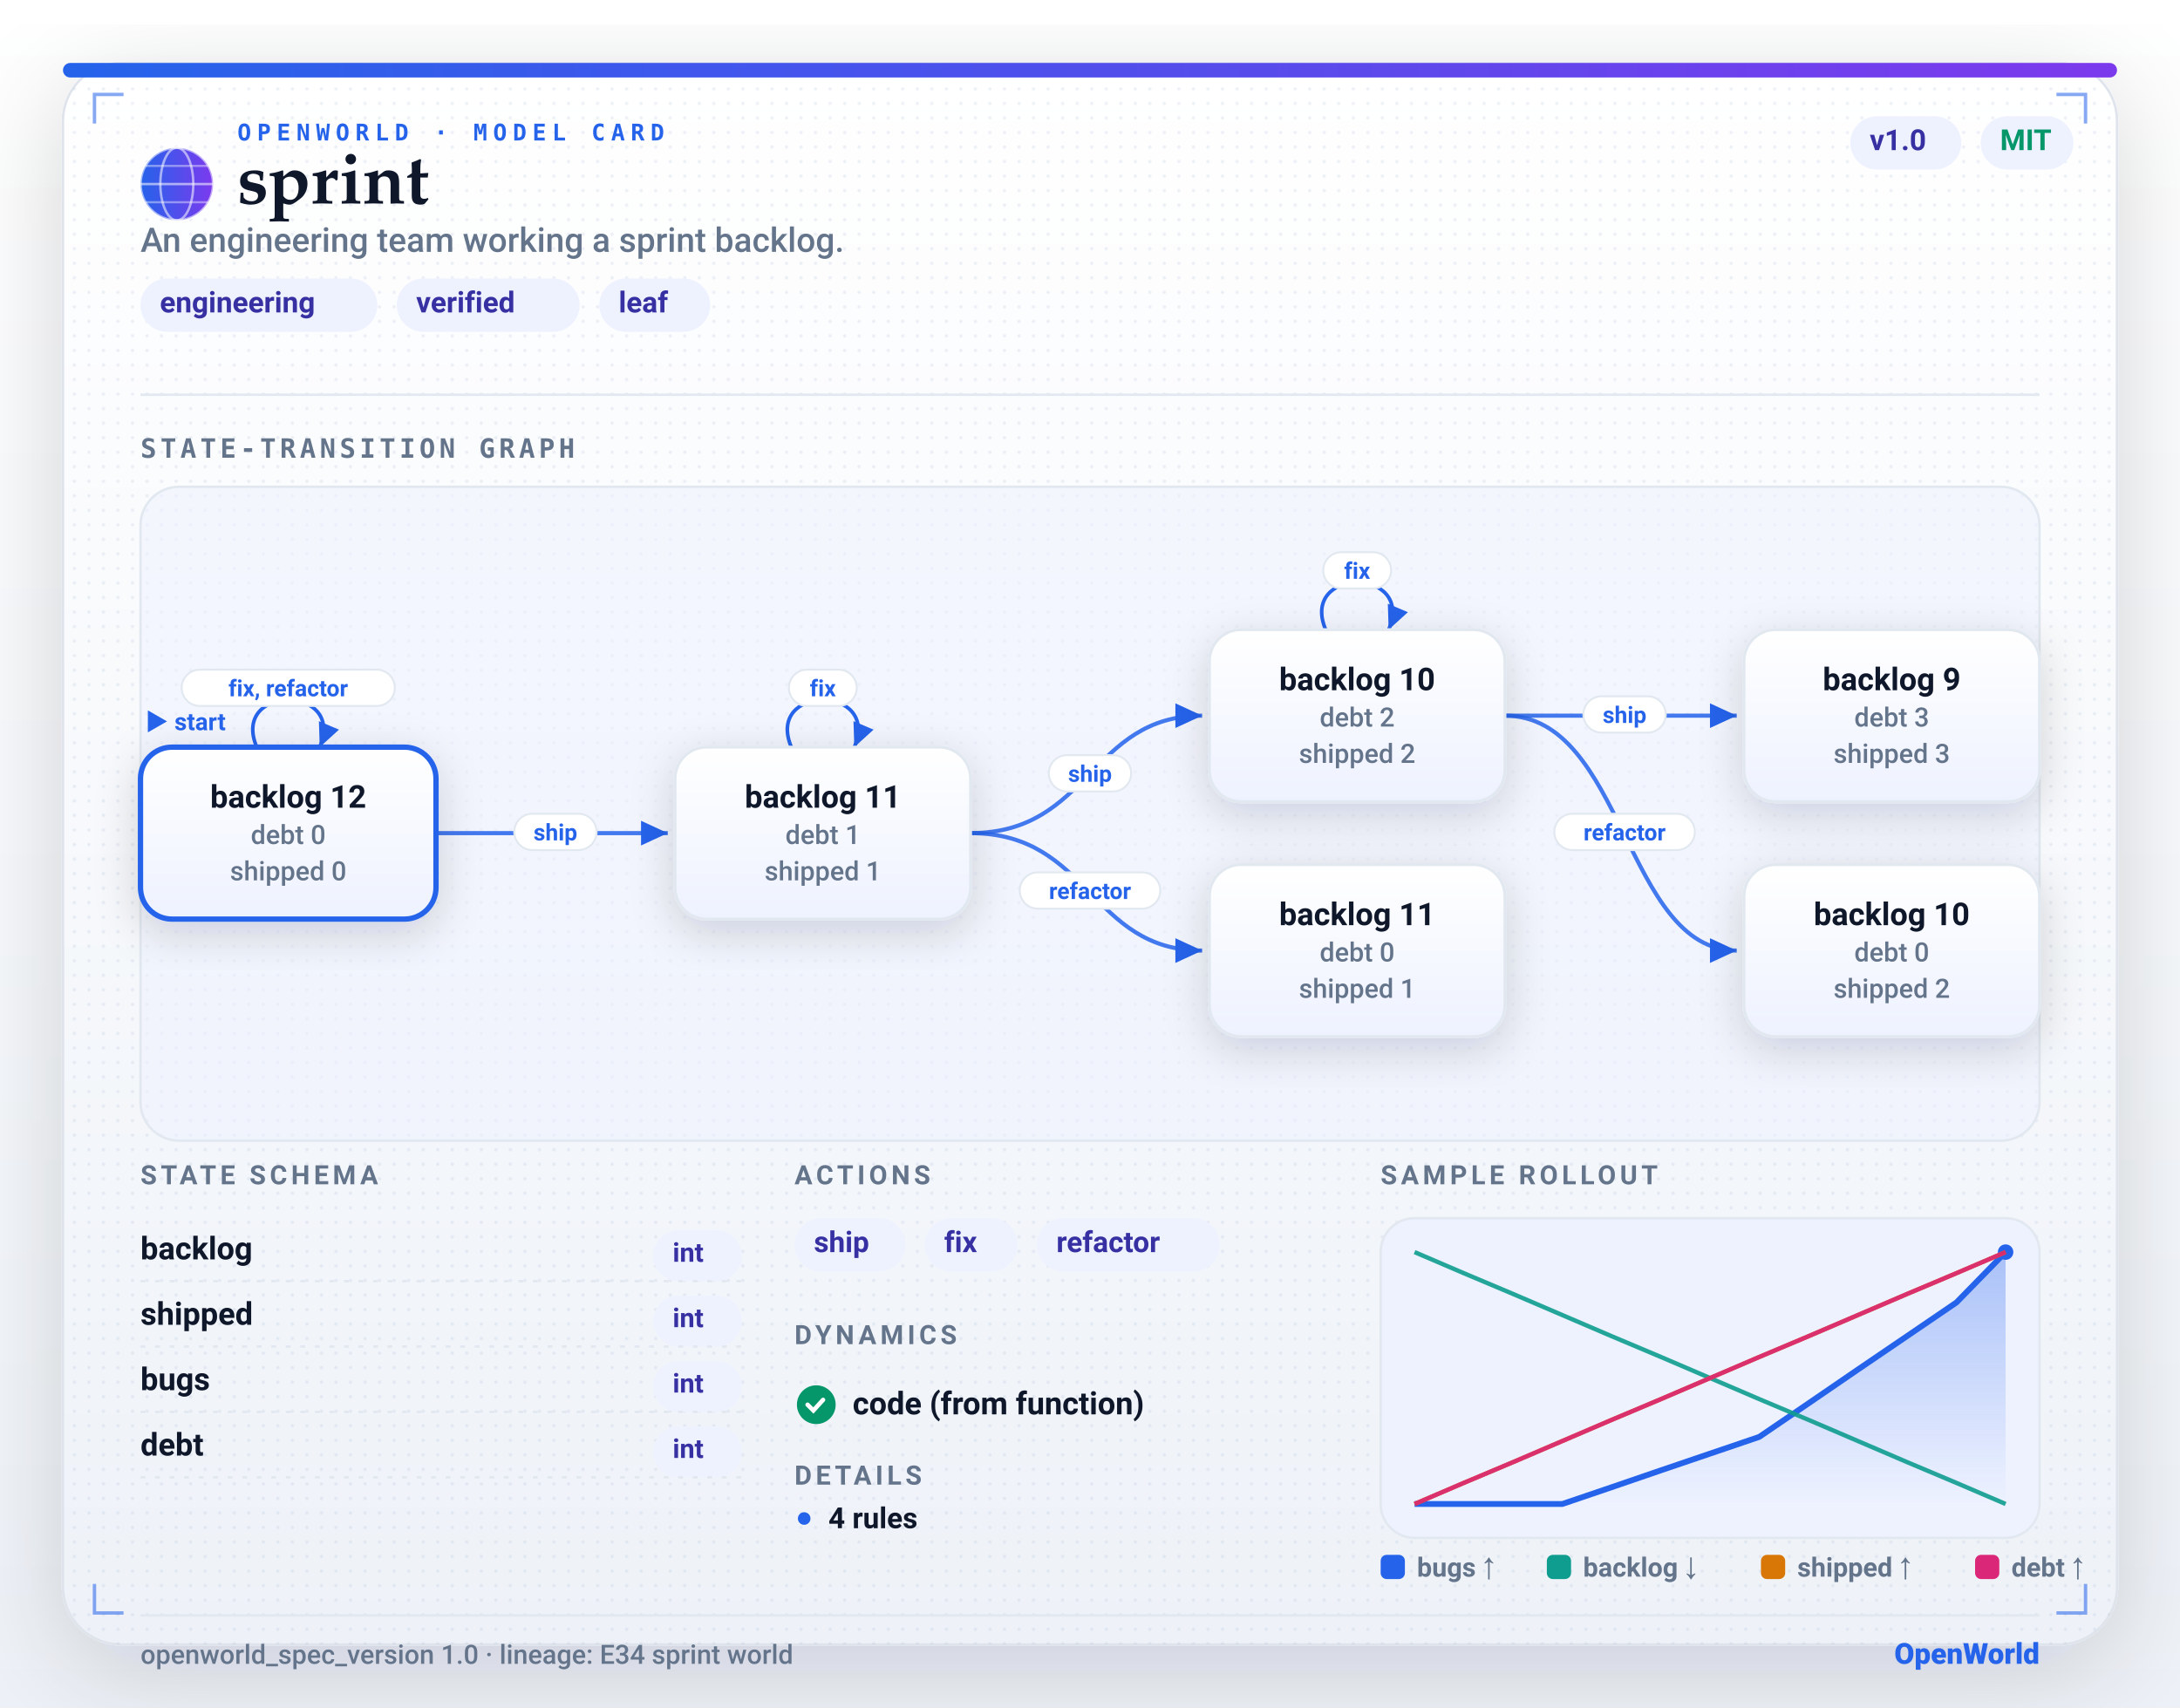
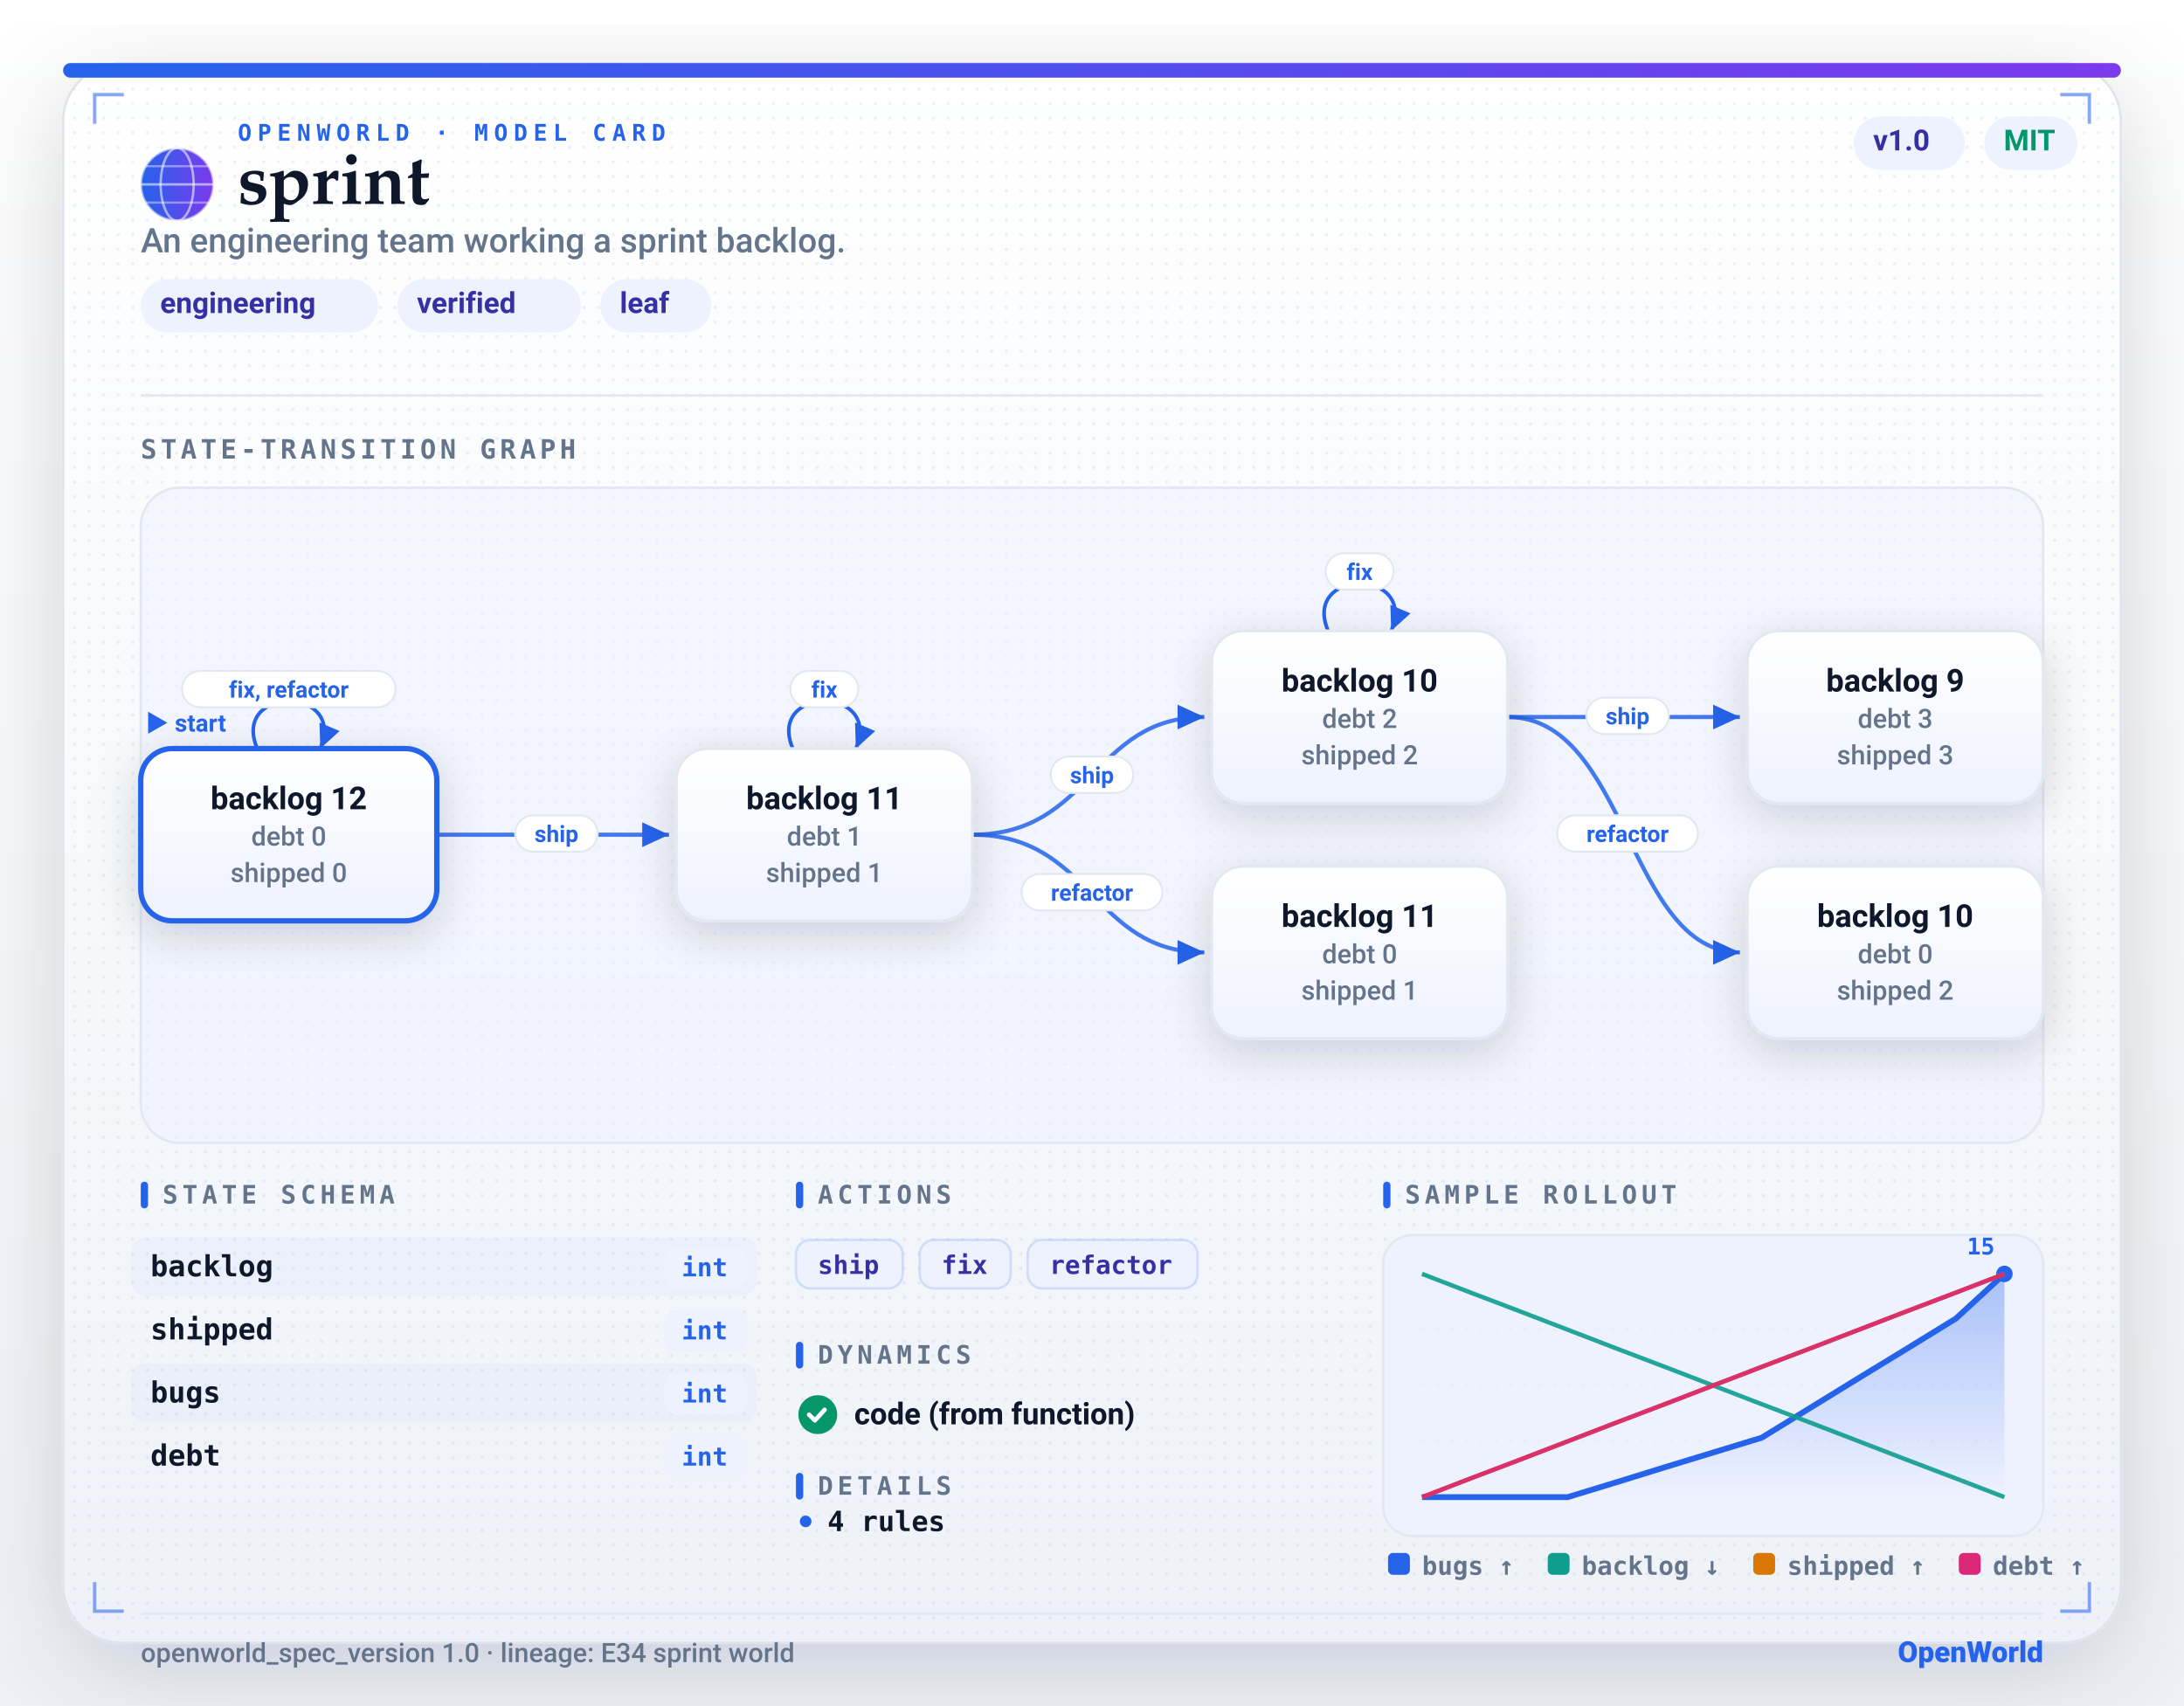
- <svg xmlns="http://www.w3.org/2000/svg" viewBox="0 0 900 705" width="900" height="705" font-family="-apple-system,BlinkMacSystemFont,Segoe UI,Roboto,Helvetica,Arial,sans-serif">
+ <svg xmlns="http://www.w3.org/2000/svg" viewBox="0 0 900 703" width="900" height="703" font-family="-apple-system,BlinkMacSystemFont,Segoe UI,Roboto,Helvetica,Arial,sans-serif">
  <defs>
    <linearGradient id="gbg" x1="0" y1="0" x2="0" y2="1">
      <stop offset="0" stop-color="#ffffff" />
      <stop offset="1" stop-color="#eef2f8" />
    </linearGradient>
    <linearGradient id="gnode" x1="0" y1="0" x2="0" y2="1">
      <stop offset="0" stop-color="#ffffff" />
      <stop offset="1" stop-color="#eef2ff" />
    </linearGradient>
    <linearGradient id="gacc" x1="0" y1="0" x2="1" y2="0">
      <stop offset="0" stop-color="#2563eb" />
      <stop offset="1" stop-color="#7c3aed" />
    </linearGradient>
    <linearGradient id="garea" x1="0" y1="0" x2="0" y2="1">
      <stop offset="0" stop-color="#2563eb" stop-opacity="0.34" />
      <stop offset="1" stop-color="#2563eb" stop-opacity="0" />
    </linearGradient>
    <filter id="sh" x="-30%" y="-30%" width="160%" height="160%">
      <feDropShadow dx="0" dy="5" stdDeviation="9" flood-color="#0f172a" flood-opacity="0.16" />
    </filter>
    <filter id="shsoft" x="-40%" y="-40%" width="180%" height="180%">
      <feDropShadow dx="0" dy="10" stdDeviation="22" flood-color="#0f172a" flood-opacity="0.16" />
    </filter>
    <marker id="arr" markerWidth="9" markerHeight="9" refX="6.5" refY="3" orient="auto">
      <path d="M0,0 L6.5,3 L0,6 Z" fill="#2563eb" />
    </marker>
    <marker id="arrUp" markerWidth="9" markerHeight="9" refX="3" refY="6.2" orient="auto">
      <path d="M0,6.2 L3,0 L6,6.2 Z" fill="#7c3aed" />
    </marker>
    <pattern id="grid" width="24" height="24" patternUnits="userSpaceOnUse">
      <path d="M24 0 H0 V24" fill="none" stroke="#9fb3d1" stroke-width="0.6" opacity="0.35" />
    </pattern>
    <pattern id="gridFine" width="6" height="6" patternUnits="userSpaceOnUse">
      <circle cx="0.7" cy="0.7" r="0.7" fill="#9fb3d1" opacity="0.18" />
    </pattern>
    <filter id="glow" x="-60%" y="-60%" width="220%" height="220%">
      <feGaussianBlur stdDeviation="2.4" result="b" />
      <feMerge>
        <feMergeNode in="b" />
        <feMergeNode in="SourceGraphic" />
      </feMerge>
    </filter>
  </defs>
-   <rect x="0" y="0" width="900" height="705" fill="url(#gbg)" />
+   <rect x="0" y="0" width="900" height="703" fill="url(#gbg)" />
  <g filter="url(#shsoft)">
-     <rect x="26" y="26" width="848" height="653" rx="24" fill="url(#gbg)" stroke="#dfe4ec" stroke-width="1" />
+     <rect x="26" y="26" width="848" height="651" rx="24" fill="url(#gbg)" stroke="#dfe4ec" stroke-width="1" />
  </g>
  <clipPath id="pc">
-     <rect x="26" y="26" width="848" height="653" rx="24" />
+     <rect x="26" y="26" width="848" height="651" rx="24" />
  </clipPath>
-   <rect x="26" y="26" width="848" height="653" fill="url(#gridFine)" clip-path="url(#pc)" />
+   <rect x="26" y="26" width="848" height="651" fill="url(#gridFine)" clip-path="url(#pc)" />
  <rect x="26" y="26" width="848" height="6" rx="3" fill="url(#gacc)" />
  <path d="M 39 51 L 39 39 L 51 39" fill="none" stroke="#2563eb" stroke-width="1.4" opacity="0.55" />
  <path d="M 861 51 L 861 39 L 849 39" fill="none" stroke="#2563eb" stroke-width="1.4" opacity="0.55" />
-   <path d="M 39 654 L 39 666 L 51 666" fill="none" stroke="#2563eb" stroke-width="1.4" opacity="0.55" />
-   <path d="M 861 654 L 861 666 L 849 666" fill="none" stroke="#2563eb" stroke-width="1.4" opacity="0.55" />
+   <path d="M 39 652 L 39 664 L 51 664" fill="none" stroke="#2563eb" stroke-width="1.4" opacity="0.55" />
+   <path d="M 861 652 L 861 664 L 849 664" fill="none" stroke="#2563eb" stroke-width="1.4" opacity="0.55" />
  <g transform="translate(73.0,76.0)">
    <circle r="15" fill="url(#gacc)" />
    <circle r="15" fill="none" stroke="#ffffff" stroke-opacity="0.55" stroke-width="1.1" />
    <ellipse rx="6.8" ry="15" fill="none" stroke="#ffffff" stroke-opacity="0.55" stroke-width="1" />
    <line x1="-15" y1="0" x2="15" y2="0" stroke="#ffffff" stroke-opacity="0.55" stroke-width="1" />
    <line x1="-12.9" y1="-7.5" x2="12.9" y2="-7.5" stroke="#ffffff" stroke-opacity="0.4" stroke-width="0.9" />
    <line x1="-12.9" y1="7.5" x2="12.9" y2="7.5" stroke="#ffffff" stroke-opacity="0.4" stroke-width="0.9" />
  </g>
  <text x="98.0" y="58.0" font-size="9.5" font-weight="700" fill="#2563eb" letter-spacing="2.4" font-family="ui-monospace,SFMono-Regular,Menlo,Consolas,monospace">OPENWORLD · MODEL CARD</text>
  <text x="98.0" y="84.0" font-size="29" font-weight="700" fill="#0f172a" font-family="'Iowan Old Style','Palatino Linotype',Palatino,Georgia,serif">sprint</text>
  <text x="58.0" y="104.0" font-size="14" font-weight="500" fill="#64748b">An engineering team working a sprint backlog.</text>
  <rect x="58.0" y="115.0" width="97.8" height="22" rx="11.0" fill="#eef2ff" />
  <text x="66.0" y="129.0" font-size="12" font-weight="600" fill="#3730a3">engineering</text>
  <rect x="163.8" y="115.0" width="75.5" height="22" rx="11.0" fill="#eef2ff" />
  <text x="171.8" y="129.0" font-size="12" font-weight="600" fill="#3730a3">verified</text>
  <rect x="247.4" y="115.0" width="45.8" height="22" rx="11.0" fill="#eef2ff" />
  <text x="255.4" y="129.0" font-size="12" font-weight="600" fill="#3730a3">leaf</text>
  <rect x="817.7" y="48.0" width="38.3" height="22" rx="11.0" fill="#eef2ff" />
  <text x="825.7" y="62.0" font-size="12" font-weight="600" fill="#059669">MIT</text>
  <rect x="763.9" y="48.0" width="45.8" height="22" rx="11.0" fill="#eef2ff" />
  <text x="771.9" y="62.0" font-size="12" font-weight="600" fill="#3730a3">v1.0</text>
  <line x1="58" y1="163.0" x2="842" y2="163.0" stroke="#e2e8f0" stroke-width="1" />
  <rect x="58" y="201.0" width="784" height="270.0" rx="16" fill="#eef2ff" fill-opacity="0.5" stroke="#e2e8f0" stroke-width="1" />
  <text x="58.0" y="189.0" font-size="11" font-weight="700" fill="#64748b" letter-spacing="1.6" font-family="ui-monospace,SFMono-Regular,Menlo,Consolas,monospace">STATE-TRANSITION GRAPH</text>
  <path d="M 180.0 344.0 C 229.3 344.0, 229.3 344.0, 275.7 344.0" fill="none" stroke="#2563eb" stroke-width="1.7" stroke-opacity="0.85" marker-end="url(#arr)" />
  <rect x="212.3" y="336.0" width="34.0" height="15" rx="7.5" fill="#ffffff" stroke="#e2e8f0" stroke-width="0.8" />
  <text x="229.3" y="347.0" font-size="9.5" font-weight="600" fill="#2563eb" text-anchor="middle">ship</text>
  <path d="M 106.0 308.5 C 95.0 282.5, 143.0 282.5, 132.0 308.5" fill="none" stroke="#2563eb" stroke-width="1.5" marker-end="url(#arr)" />
  <rect x="75.0" y="276.5" width="88.0" height="15" rx="7.5" fill="#ffffff" stroke="#e2e8f0" stroke-width="0.8" />
  <text x="119.0" y="287.5" font-size="9.5" font-weight="600" fill="#2563eb" text-anchor="middle">fix, refactor</text>
  <path d="M 400.7 344.0 C 450.0 344.0, 450.0 295.5, 496.3 295.5" fill="none" stroke="#2563eb" stroke-width="1.7" stroke-opacity="0.85" marker-end="url(#arr)" />
  <rect x="433.0" y="311.8" width="34.0" height="15" rx="7.5" fill="#ffffff" stroke="#e2e8f0" stroke-width="0.8" />
  <text x="450.0" y="322.8" font-size="9.5" font-weight="600" fill="#2563eb" text-anchor="middle">ship</text>
  <path d="M 400.7 344.0 C 450.0 344.0, 450.0 392.5, 496.3 392.5" fill="none" stroke="#2563eb" stroke-width="1.7" stroke-opacity="0.85" marker-end="url(#arr)" />
  <rect x="421.0" y="360.2" width="58.0" height="15" rx="7.5" fill="#ffffff" stroke="#e2e8f0" stroke-width="0.8" />
  <text x="450.0" y="371.2" font-size="9.5" font-weight="600" fill="#2563eb" text-anchor="middle">refactor</text>
  <path d="M 326.7 308.5 C 315.7 282.5, 363.7 282.5, 352.7 308.5" fill="none" stroke="#2563eb" stroke-width="1.5" marker-end="url(#arr)" />
  <rect x="325.7" y="276.5" width="28.0" height="15" rx="7.5" fill="#ffffff" stroke="#e2e8f0" stroke-width="0.8" />
  <text x="339.7" y="287.5" font-size="9.5" font-weight="600" fill="#2563eb" text-anchor="middle">fix</text>
  <path d="M 621.3 295.5 C 670.7 295.5, 670.7 295.5, 717.0 295.5" fill="none" stroke="#2563eb" stroke-width="1.7" stroke-opacity="0.85" marker-end="url(#arr)" />
  <rect x="653.7" y="287.5" width="34.0" height="15" rx="7.5" fill="#ffffff" stroke="#e2e8f0" stroke-width="0.8" />
  <text x="670.7" y="298.5" font-size="9.5" font-weight="600" fill="#2563eb" text-anchor="middle">ship</text>
  <path d="M 621.3 295.5 C 670.7 295.5, 670.7 392.5, 717.0 392.5" fill="none" stroke="#2563eb" stroke-width="1.7" stroke-opacity="0.85" marker-end="url(#arr)" />
  <rect x="641.7" y="336.0" width="58.0" height="15" rx="7.5" fill="#ffffff" stroke="#e2e8f0" stroke-width="0.8" />
  <text x="670.7" y="347.0" font-size="9.5" font-weight="600" fill="#2563eb" text-anchor="middle">refactor</text>
  <path d="M 547.3 260.0 C 536.3 234.0, 584.3 234.0, 573.3 260.0" fill="none" stroke="#2563eb" stroke-width="1.5" marker-end="url(#arr)" />
  <rect x="546.3" y="228.0" width="28.0" height="15" rx="7.5" fill="#ffffff" stroke="#e2e8f0" stroke-width="0.8" />
  <text x="560.3" y="239.0" font-size="9.5" font-weight="600" fill="#2563eb" text-anchor="middle">fix</text>
  <g filter="url(#sh)">
    <rect x="58.0" y="308.5" width="122.0" height="71.0" rx="13" fill="url(#gnode)" stroke="#2563eb" stroke-width="2.2" />
  </g>
  <text x="60.0" y="301.5" font-size="10" font-weight="700" fill="#2563eb">▶ start</text>
  <text x="119.0" y="333.5" font-size="13" font-weight="700" fill="#0f172a" text-anchor="middle">backlog 12</text>
  <text x="119.0" y="348.5" font-size="11" font-weight="500" fill="#64748b" text-anchor="middle">debt 0</text>
  <text x="119.0" y="363.5" font-size="11" font-weight="500" fill="#64748b" text-anchor="middle">shipped 0</text>
  <g filter="url(#sh)">
    <rect x="278.7" y="308.5" width="122.0" height="71.0" rx="13" fill="url(#gnode)" stroke="#e2e8f0" stroke-width="1.2" />
  </g>
  <text x="339.7" y="333.5" font-size="13" font-weight="700" fill="#0f172a" text-anchor="middle">backlog 11</text>
  <text x="339.7" y="348.5" font-size="11" font-weight="500" fill="#64748b" text-anchor="middle">debt 1</text>
  <text x="339.7" y="363.5" font-size="11" font-weight="500" fill="#64748b" text-anchor="middle">shipped 1</text>
  <g filter="url(#sh)">
    <rect x="499.3" y="260.0" width="122.0" height="71.0" rx="13" fill="url(#gnode)" stroke="#e2e8f0" stroke-width="1.2" />
  </g>
  <text x="560.3" y="285.0" font-size="13" font-weight="700" fill="#0f172a" text-anchor="middle">backlog 10</text>
  <text x="560.3" y="300.0" font-size="11" font-weight="500" fill="#64748b" text-anchor="middle">debt 2</text>
  <text x="560.3" y="315.0" font-size="11" font-weight="500" fill="#64748b" text-anchor="middle">shipped 2</text>
  <g filter="url(#sh)">
    <rect x="499.3" y="357.0" width="122.0" height="71.0" rx="13" fill="url(#gnode)" stroke="#e2e8f0" stroke-width="1.2" />
  </g>
  <text x="560.3" y="382.0" font-size="13" font-weight="700" fill="#0f172a" text-anchor="middle">backlog 11</text>
  <text x="560.3" y="397.0" font-size="11" font-weight="500" fill="#64748b" text-anchor="middle">debt 0</text>
  <text x="560.3" y="412.0" font-size="11" font-weight="500" fill="#64748b" text-anchor="middle">shipped 1</text>
  <g filter="url(#sh)">
    <rect x="720.0" y="260.0" width="122.0" height="71.0" rx="13" fill="url(#gnode)" stroke="#e2e8f0" stroke-width="1.2" />
  </g>
  <text x="781.0" y="285.0" font-size="13" font-weight="700" fill="#0f172a" text-anchor="middle">backlog 9</text>
  <text x="781.0" y="300.0" font-size="11" font-weight="500" fill="#64748b" text-anchor="middle">debt 3</text>
  <text x="781.0" y="315.0" font-size="11" font-weight="500" fill="#64748b" text-anchor="middle">shipped 3</text>
  <g filter="url(#sh)">
    <rect x="720.0" y="357.0" width="122.0" height="71.0" rx="13" fill="url(#gnode)" stroke="#e2e8f0" stroke-width="1.2" />
  </g>
  <text x="781.0" y="382.0" font-size="13" font-weight="700" fill="#0f172a" text-anchor="middle">backlog 10</text>
  <text x="781.0" y="397.0" font-size="11" font-weight="500" fill="#64748b" text-anchor="middle">debt 0</text>
  <text x="781.0" y="412.0" font-size="11" font-weight="500" fill="#64748b" text-anchor="middle">shipped 2</text>
-   <text x="58.0" y="489.0" font-size="11" font-weight="700" fill="#64748b" letter-spacing="1.6">STATE SCHEMA</text>
-   <text x="58.0" y="520.0" font-size="13" font-weight="600" fill="#0f172a">backlog</text>
-   <rect x="269.7" y="508.0" width="36.5" height="21" rx="10.5" fill="#eef2ff" />
-   <text x="277.7" y="521.0" font-size="11" font-weight="600" fill="#3730a3">int</text>
-   <line x1="58.0" y1="529.0" x2="308.0" y2="529.0" stroke="#e2e8f0" stroke-width="1" stroke-dasharray="2 4" />
-   <text x="58.0" y="547.0" font-size="13" font-weight="600" fill="#0f172a">shipped</text>
-   <rect x="269.7" y="535.0" width="36.5" height="21" rx="10.5" fill="#eef2ff" />
-   <text x="277.7" y="548.0" font-size="11" font-weight="600" fill="#3730a3">int</text>
-   <line x1="58.0" y1="556.0" x2="308.0" y2="556.0" stroke="#e2e8f0" stroke-width="1" stroke-dasharray="2 4" />
-   <text x="58.0" y="574.0" font-size="13" font-weight="600" fill="#0f172a">bugs</text>
-   <rect x="269.7" y="562.0" width="36.5" height="21" rx="10.5" fill="#eef2ff" />
-   <text x="277.7" y="575.0" font-size="11" font-weight="600" fill="#3730a3">int</text>
-   <line x1="58.0" y1="583.0" x2="308.0" y2="583.0" stroke="#e2e8f0" stroke-width="1" stroke-dasharray="2 4" />
-   <text x="58.0" y="601.0" font-size="13" font-weight="600" fill="#0f172a">debt</text>
-   <rect x="269.7" y="589.0" width="36.5" height="21" rx="10.5" fill="#eef2ff" />
-   <text x="277.7" y="602.0" font-size="11" font-weight="600" fill="#3730a3">int</text>
-   <line x1="58.0" y1="610.0" x2="308.0" y2="610.0" stroke="#e2e8f0" stroke-width="1" stroke-dasharray="2 4" />
-   <text x="328.0" y="489.0" font-size="11" font-weight="700" fill="#64748b" letter-spacing="1.6">ACTIONS</text>
-   <rect x="328.0" y="503.0" width="45.8" height="22" rx="11.0" fill="#eef2ff" />
-   <text x="336.0" y="517.0" font-size="12" font-weight="600" fill="#3730a3">ship</text>
-   <rect x="381.8" y="503.0" width="38.3" height="22" rx="11.0" fill="#eef2ff" />
-   <text x="389.8" y="517.0" font-size="12" font-weight="600" fill="#3730a3">fix</text>
-   <rect x="428.1" y="503.0" width="75.5" height="22" rx="11.0" fill="#eef2ff" />
-   <text x="436.1" y="517.0" font-size="12" font-weight="600" fill="#3730a3">refactor</text>
-   <text x="328.0" y="555.0" font-size="11" font-weight="700" fill="#64748b" letter-spacing="1.6">DYNAMICS</text>
-   <circle cx="337.0" cy="580.0" r="8" fill="#059669" />
-   <path d="M333.4,580.0 l2.4,2.4 l4-4.4" fill="none" stroke="#fff" stroke-width="1.8" stroke-linecap="round" />
-   <text x="352.0" y="584.0" font-size="13" font-weight="700" fill="#0f172a">code (from function)</text>
-   <text x="328.0" y="613.0" font-size="11" font-weight="700" fill="#64748b" letter-spacing="1.6">DETAILS</text>
-   <circle cx="332.0" cy="627.0" r="2.6" fill="#2563eb" />
-   <text x="342.0" y="631.0" font-size="12" font-weight="600" fill="#0f172a">4 rules</text>
-   <text x="570.0" y="489.0" font-size="11" font-weight="700" fill="#64748b" letter-spacing="1.6">SAMPLE ROLLOUT</text>
-   <rect x="570.0" y="503.0" width="272.0" height="132" rx="14" fill="#eef2ff" stroke="#e2e8f0" stroke-width="1" />
-   <path class="series" d="M 584.0 621.0 L 584.0 621.0 L 604.3 621.0 L 624.7 621.0 L 645.0 621.0 L 665.3 614.1 L 685.7 607.1 L 706.0 600.2 L 726.3 593.3 L 746.7 579.4 L 767.0 565.5 L 787.3 551.7 L 807.7 537.8 L 828.0 517.0 L 828.0 621.0 Z" fill="url(#garea)" />
-   <polyline class="series" points="584.0,621.0 604.3,621.0 624.7,621.0 645.0,621.0 665.3,614.1 685.7,607.1 706.0,600.2 726.3,593.3 746.7,579.4 767.0,565.5 787.3,551.7 807.7,537.8 828.0,517.0" fill="none" stroke="#2563eb" stroke-width="2.4" stroke-linejoin="round" />
-   <circle cx="828.0" cy="517.0" r="3.2" fill="#2563eb" />
-   <polyline class="series" points="584.0,517.0 604.3,525.7 624.7,534.3 645.0,543.0 665.3,551.7 685.7,560.3 706.0,569.0 726.3,577.7 746.7,586.3 767.0,595.0 787.3,603.7 807.7,612.3 828.0,621.0" fill="none" stroke="#0f9d8f" stroke-width="1.8" stroke-opacity="0.9" stroke-linejoin="round" />
-   <polyline class="series" points="584.0,621.0 604.3,612.3 624.7,603.7 645.0,595.0 665.3,586.3 685.7,577.7 706.0,569.0 726.3,560.3 746.7,551.7 767.0,543.0 787.3,534.3 807.7,525.7 828.0,517.0" fill="none" stroke="#d97706" stroke-width="1.8" stroke-opacity="0.9" stroke-linejoin="round" />
-   <polyline class="series" points="584.0,621.0 604.3,612.3 624.7,603.7 645.0,595.0 665.3,586.3 685.7,577.7 706.0,569.0 726.3,560.3 746.7,551.7 767.0,543.0 787.3,534.3 807.7,525.7 828.0,517.0" fill="none" stroke="#db2777" stroke-width="1.8" stroke-opacity="0.9" stroke-linejoin="round" />
-   <rect x="570.0" y="642.0" width="10" height="10" rx="2.5" fill="#2563eb" />
-   <text x="585.0" y="651.0" font-size="11" font-weight="600" fill="#64748b">bugs ↑</text>
-   <rect x="638.6" y="642.0" width="10" height="10" rx="2.5" fill="#0f9d8f" />
-   <text x="653.6" y="651.0" font-size="11" font-weight="600" fill="#64748b">backlog ↓</text>
-   <rect x="727.0" y="642.0" width="10" height="10" rx="2.5" fill="#d97706" />
-   <text x="742.0" y="651.0" font-size="11" font-weight="600" fill="#64748b">shipped ↑</text>
-   <rect x="815.4" y="642.0" width="10" height="10" rx="2.5" fill="#db2777" />
-   <text x="830.4" y="651.0" font-size="11" font-weight="600" fill="#64748b">debt ↑</text>
-   <line x1="58" y1="667.0" x2="842" y2="667.0" stroke="#e2e8f0" stroke-width="1" />
-   <text x="58.0" y="687.0" font-size="11" font-weight="500" fill="#64748b">openworld_spec_version 1.0  ·  lineage: E34 sprint world</text>
-   <text x="842.0" y="687.0" font-size="12" font-weight="800" fill="#2563eb" text-anchor="end">OpenWorld</text>
+   <rect x="58.0" y="487.0" width="3" height="11" rx="1.5" fill="#2563eb" />
+   <text x="67.0" y="496.0" font-size="10.5" font-weight="700" fill="#64748b" letter-spacing="1.8" font-family="ui-monospace,SFMono-Regular,Menlo,Consolas,monospace">STATE SCHEMA</text>
+   <rect x="54.0" y="510.0" width="258.0" height="24" rx="6" fill="#2563eb" fill-opacity="0.035" />
+   <text x="62.0" y="526.0" font-size="12" font-weight="600" fill="#0f172a" font-family="ui-monospace,SFMono-Regular,Menlo,Consolas,monospace">backlog</text>
+   <rect x="273.9" y="514.0" width="34.1" height="17" rx="5" fill="#eef2ff" />
+   <text x="280.9" y="526.0" font-size="10.5" font-weight="700" fill="#2563eb" font-family="ui-monospace,SFMono-Regular,Menlo,Consolas,monospace">int</text>
+   <text x="62.0" y="552.0" font-size="12" font-weight="600" fill="#0f172a" font-family="ui-monospace,SFMono-Regular,Menlo,Consolas,monospace">shipped</text>
+   <rect x="273.9" y="540.0" width="34.1" height="17" rx="5" fill="#eef2ff" />
+   <text x="280.9" y="552.0" font-size="10.5" font-weight="700" fill="#2563eb" font-family="ui-monospace,SFMono-Regular,Menlo,Consolas,monospace">int</text>
+   <rect x="54.0" y="562.0" width="258.0" height="24" rx="6" fill="#2563eb" fill-opacity="0.035" />
+   <text x="62.0" y="578.0" font-size="12" font-weight="600" fill="#0f172a" font-family="ui-monospace,SFMono-Regular,Menlo,Consolas,monospace">bugs</text>
+   <rect x="273.9" y="566.0" width="34.1" height="17" rx="5" fill="#eef2ff" />
+   <text x="280.9" y="578.0" font-size="10.5" font-weight="700" fill="#2563eb" font-family="ui-monospace,SFMono-Regular,Menlo,Consolas,monospace">int</text>
+   <text x="62.0" y="604.0" font-size="12" font-weight="600" fill="#0f172a" font-family="ui-monospace,SFMono-Regular,Menlo,Consolas,monospace">debt</text>
+   <rect x="273.9" y="592.0" width="34.1" height="17" rx="5" fill="#eef2ff" />
+   <text x="280.9" y="604.0" font-size="10.5" font-weight="700" fill="#2563eb" font-family="ui-monospace,SFMono-Regular,Menlo,Consolas,monospace">int</text>
+   <rect x="328.0" y="487.0" width="3" height="11" rx="1.5" fill="#2563eb" />
+   <text x="337.0" y="496.0" font-size="10.5" font-weight="700" fill="#64748b" letter-spacing="1.8" font-family="ui-monospace,SFMono-Regular,Menlo,Consolas,monospace">ACTIONS</text>
+   <rect x="328.0" y="511.0" width="44.0" height="20" rx="6" fill="#eef2ff" stroke="#2563eb" stroke-width="1" stroke-opacity="0.16" />
+   <text x="337.0" y="525.0" font-size="10.5" font-weight="600" fill="#3730a3" font-family="ui-monospace,SFMono-Regular,Menlo,Consolas,monospace">ship</text>
+   <rect x="379.0" y="511.0" width="37.5" height="20" rx="6" fill="#eef2ff" stroke="#2563eb" stroke-width="1" stroke-opacity="0.16" />
+   <text x="388.0" y="525.0" font-size="10.5" font-weight="600" fill="#3730a3" font-family="ui-monospace,SFMono-Regular,Menlo,Consolas,monospace">fix</text>
+   <rect x="423.5" y="511.0" width="70.0" height="20" rx="6" fill="#eef2ff" stroke="#2563eb" stroke-width="1" stroke-opacity="0.16" />
+   <text x="432.5" y="525.0" font-size="10.5" font-weight="600" fill="#3730a3" font-family="ui-monospace,SFMono-Regular,Menlo,Consolas,monospace">refactor</text>
+   <rect x="328.0" y="553.0" width="3" height="11" rx="1.5" fill="#2563eb" />
+   <text x="337.0" y="562.0" font-size="10.5" font-weight="700" fill="#64748b" letter-spacing="1.8" font-family="ui-monospace,SFMono-Regular,Menlo,Consolas,monospace">DYNAMICS</text>
+   <circle cx="337.0" cy="583.0" r="8" fill="#059669" />
+   <path d="M333.4,583.0 l2.4,2.4 l4-4.4" fill="none" stroke="#fff" stroke-width="1.8" stroke-linecap="round" stroke-linejoin="round" />
+   <text x="352.0" y="587.0" font-size="12.5" font-weight="700" fill="#0f172a">code (from function)</text>
+   <rect x="328.0" y="607.0" width="3" height="11" rx="1.5" fill="#2563eb" />
+   <text x="337.0" y="616.0" font-size="10.5" font-weight="700" fill="#64748b" letter-spacing="1.8" font-family="ui-monospace,SFMono-Regular,Menlo,Consolas,monospace">DETAILS</text>
+   <circle cx="332.0" cy="627.0" r="2.4" fill="#2563eb" />
+   <text x="341.0" y="631.0" font-size="11.5" font-weight="600" fill="#0f172a" font-family="ui-monospace,SFMono-Regular,Menlo,Consolas,monospace">4 rules</text>
+   <rect x="570.0" y="487.0" width="3" height="11" rx="1.5" fill="#2563eb" />
+   <text x="579.0" y="496.0" font-size="10.5" font-weight="700" fill="#64748b" letter-spacing="1.8" font-family="ui-monospace,SFMono-Regular,Menlo,Consolas,monospace">SAMPLE ROLLOUT</text>
+   <rect x="570.0" y="509.0" width="272.0" height="124" rx="12" fill="#eef2ff" stroke="#e2e8f0" stroke-width="1" />
+   <line x1="586.0" y1="548.0" x2="826.0" y2="548.0" stroke="#e2e8f0" stroke-width="0.8" stroke-dasharray="1 5" opacity="0.7" />
+   <line x1="586.0" y1="571.0" x2="826.0" y2="571.0" stroke="#e2e8f0" stroke-width="0.8" stroke-dasharray="1 5" opacity="0.7" />
+   <line x1="586.0" y1="594.0" x2="826.0" y2="594.0" stroke="#e2e8f0" stroke-width="0.8" stroke-dasharray="1 5" opacity="0.7" />
+   <path class="series" d="M 586.0 617.0 L 586.0 617.0 L 606.0 617.0 L 626.0 617.0 L 646.0 617.0 L 666.0 610.9 L 686.0 604.7 L 706.0 598.6 L 726.0 592.5 L 746.0 580.2 L 766.0 567.9 L 786.0 555.7 L 806.0 543.4 L 826.0 525.0 L 826.0 617.0 Z" fill="url(#garea)" />
+   <polyline class="series" points="586.0,617.0 606.0,617.0 626.0,617.0 646.0,617.0 666.0,610.9 686.0,604.7 706.0,598.6 726.0,592.5 746.0,580.2 766.0,567.9 786.0,555.7 806.0,543.4 826.0,525.0" fill="none" stroke="#2563eb" stroke-width="2.4" stroke-linejoin="round" />
+   <circle cx="826.0" cy="525.0" r="3.4" fill="#2563eb" />
+   <text x="822.0" y="517.0" font-size="9.5" font-weight="700" fill="#2563eb" text-anchor="end" font-family="ui-monospace,SFMono-Regular,Menlo,Consolas,monospace">15</text>
+   <polyline class="series" points="586.0,525.0 606.0,532.7 626.0,540.3 646.0,548.0 666.0,555.7 686.0,563.3 706.0,571.0 726.0,578.7 746.0,586.3 766.0,594.0 786.0,601.7 806.0,609.3 826.0,617.0" fill="none" stroke="#0f9d8f" stroke-width="1.8" stroke-opacity="0.9" stroke-linejoin="round" />
+   <polyline class="series" points="586.0,617.0 606.0,609.3 626.0,601.7 646.0,594.0 666.0,586.3 686.0,578.7 706.0,571.0 726.0,563.3 746.0,555.7 766.0,548.0 786.0,540.3 806.0,532.7 826.0,525.0" fill="none" stroke="#d97706" stroke-width="1.8" stroke-opacity="0.9" stroke-linejoin="round" />
+   <polyline class="series" points="586.0,617.0 606.0,609.3 626.0,601.7 646.0,594.0 666.0,586.3 686.0,578.7 706.0,571.0 726.0,563.3 746.0,555.7 766.0,548.0 786.0,540.3 806.0,532.7 826.0,525.0" fill="none" stroke="#db2777" stroke-width="1.8" stroke-opacity="0.9" stroke-linejoin="round" />
+   <rect x="572.0" y="640.0" width="9" height="9" rx="2" fill="#2563eb" />
+   <text x="586.0" y="649.0" font-size="10.5" font-weight="600" fill="#64748b" font-family="ui-monospace,SFMono-Regular,Menlo,Consolas,monospace">bugs ↑</text>
+   <rect x="637.8" y="640.0" width="9" height="9" rx="2" fill="#0f9d8f" />
+   <text x="651.8" y="649.0" font-size="10.5" font-weight="600" fill="#64748b" font-family="ui-monospace,SFMono-Regular,Menlo,Consolas,monospace">backlog ↓</text>
+   <rect x="722.5" y="640.0" width="9" height="9" rx="2" fill="#d97706" />
+   <text x="736.5" y="649.0" font-size="10.5" font-weight="600" fill="#64748b" font-family="ui-monospace,SFMono-Regular,Menlo,Consolas,monospace">shipped ↑</text>
+   <rect x="807.2" y="640.0" width="9" height="9" rx="2" fill="#db2777" />
+   <text x="821.2" y="649.0" font-size="10.5" font-weight="600" fill="#64748b" font-family="ui-monospace,SFMono-Regular,Menlo,Consolas,monospace">debt ↑</text>
+   <line x1="58" y1="665.0" x2="842" y2="665.0" stroke="#e2e8f0" stroke-width="1" />
+   <text x="58.0" y="685.0" font-size="11" font-weight="500" fill="#64748b">openworld_spec_version 1.0  ·  lineage: E34 sprint world</text>
+   <text x="842.0" y="685.0" font-size="12" font-weight="800" fill="#2563eb" text-anchor="end">OpenWorld</text>
</svg>
